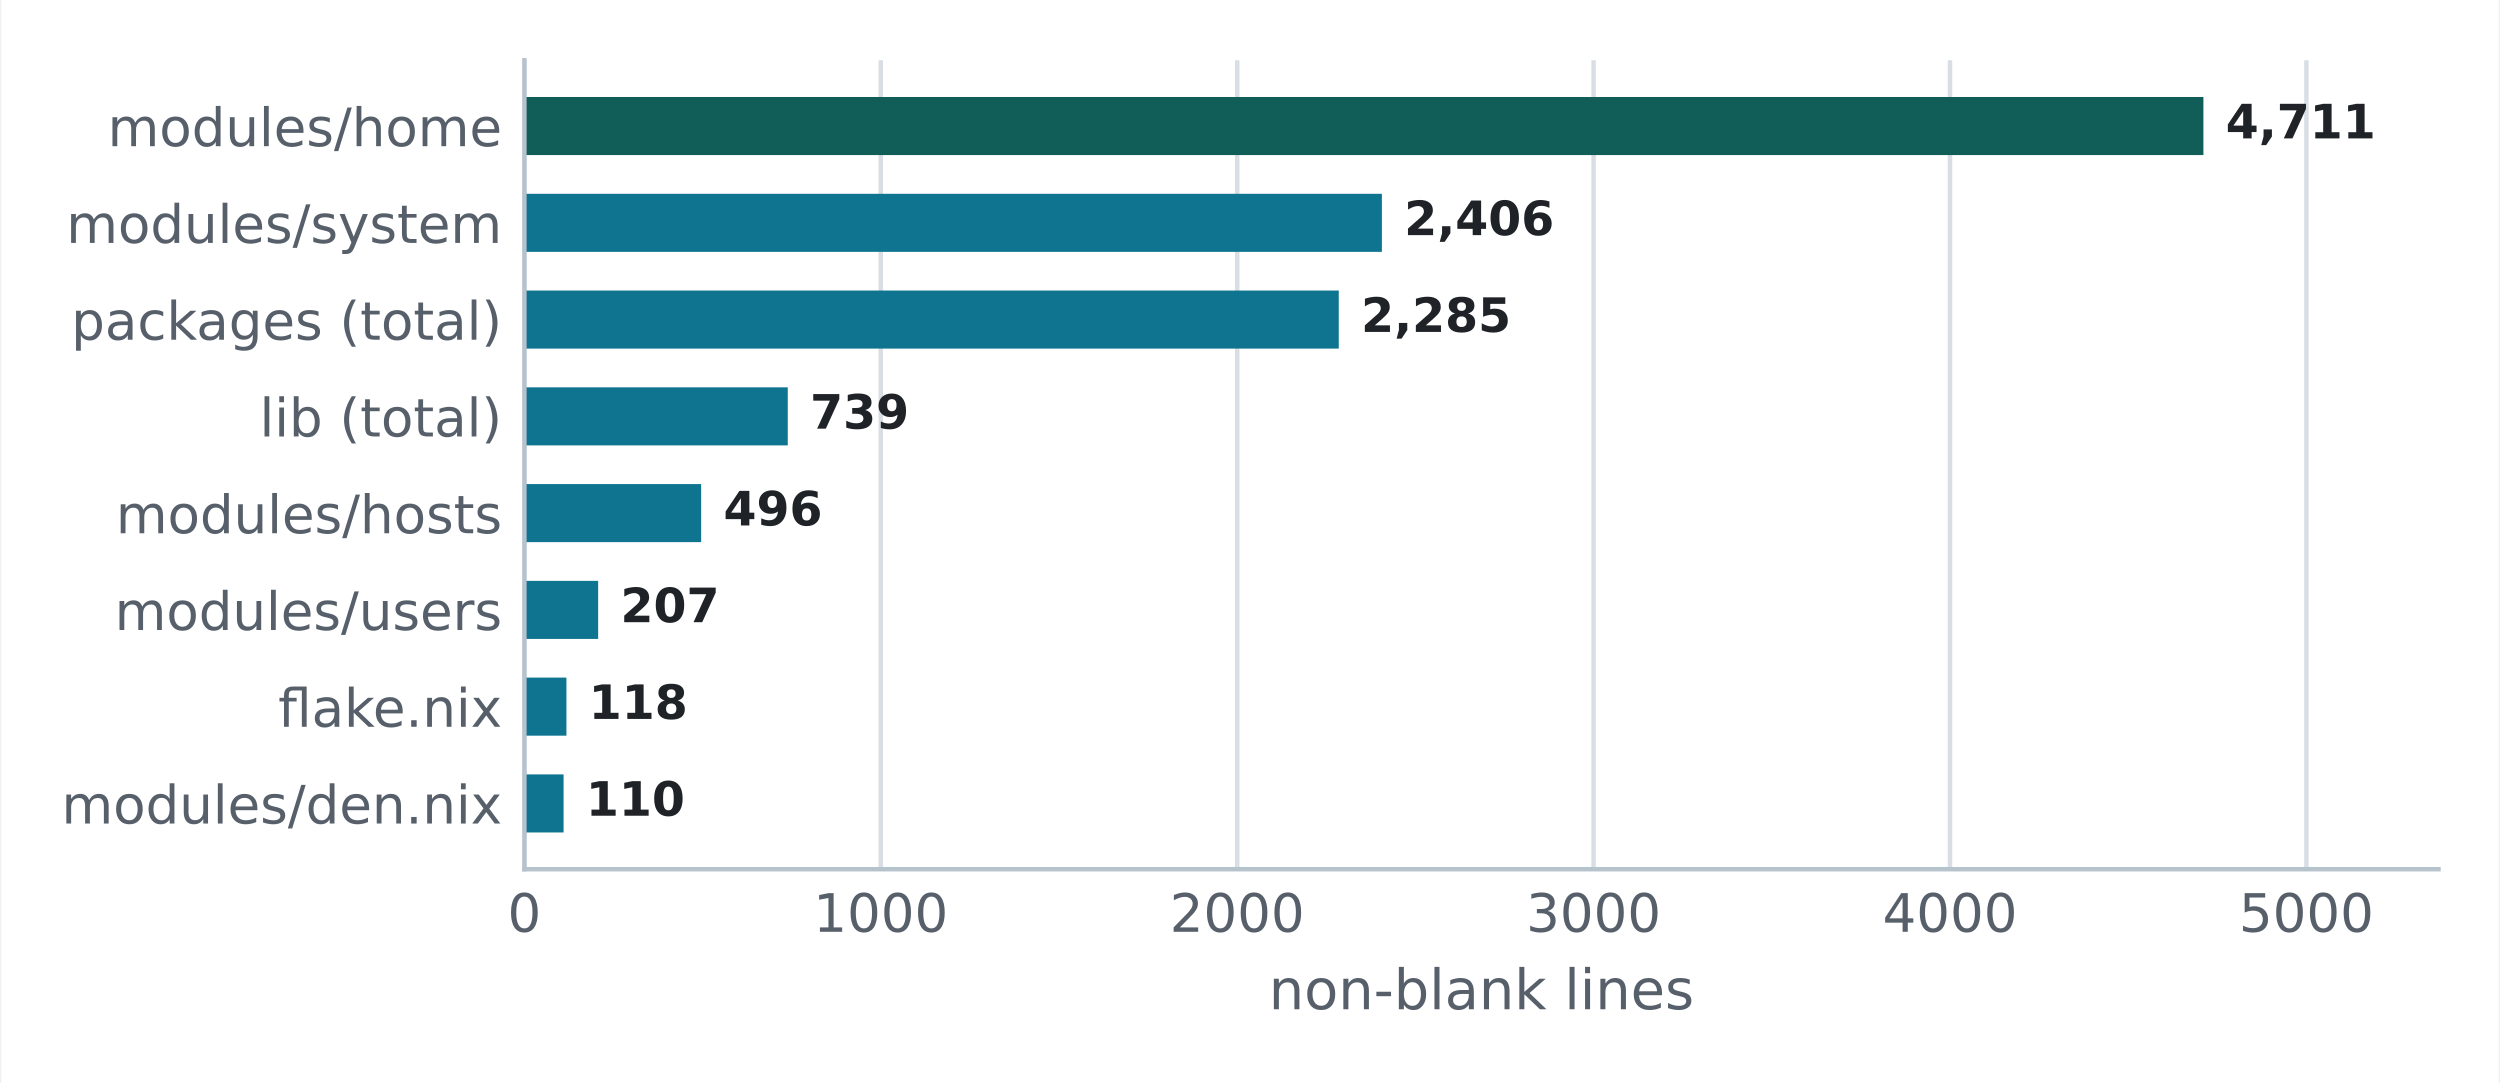
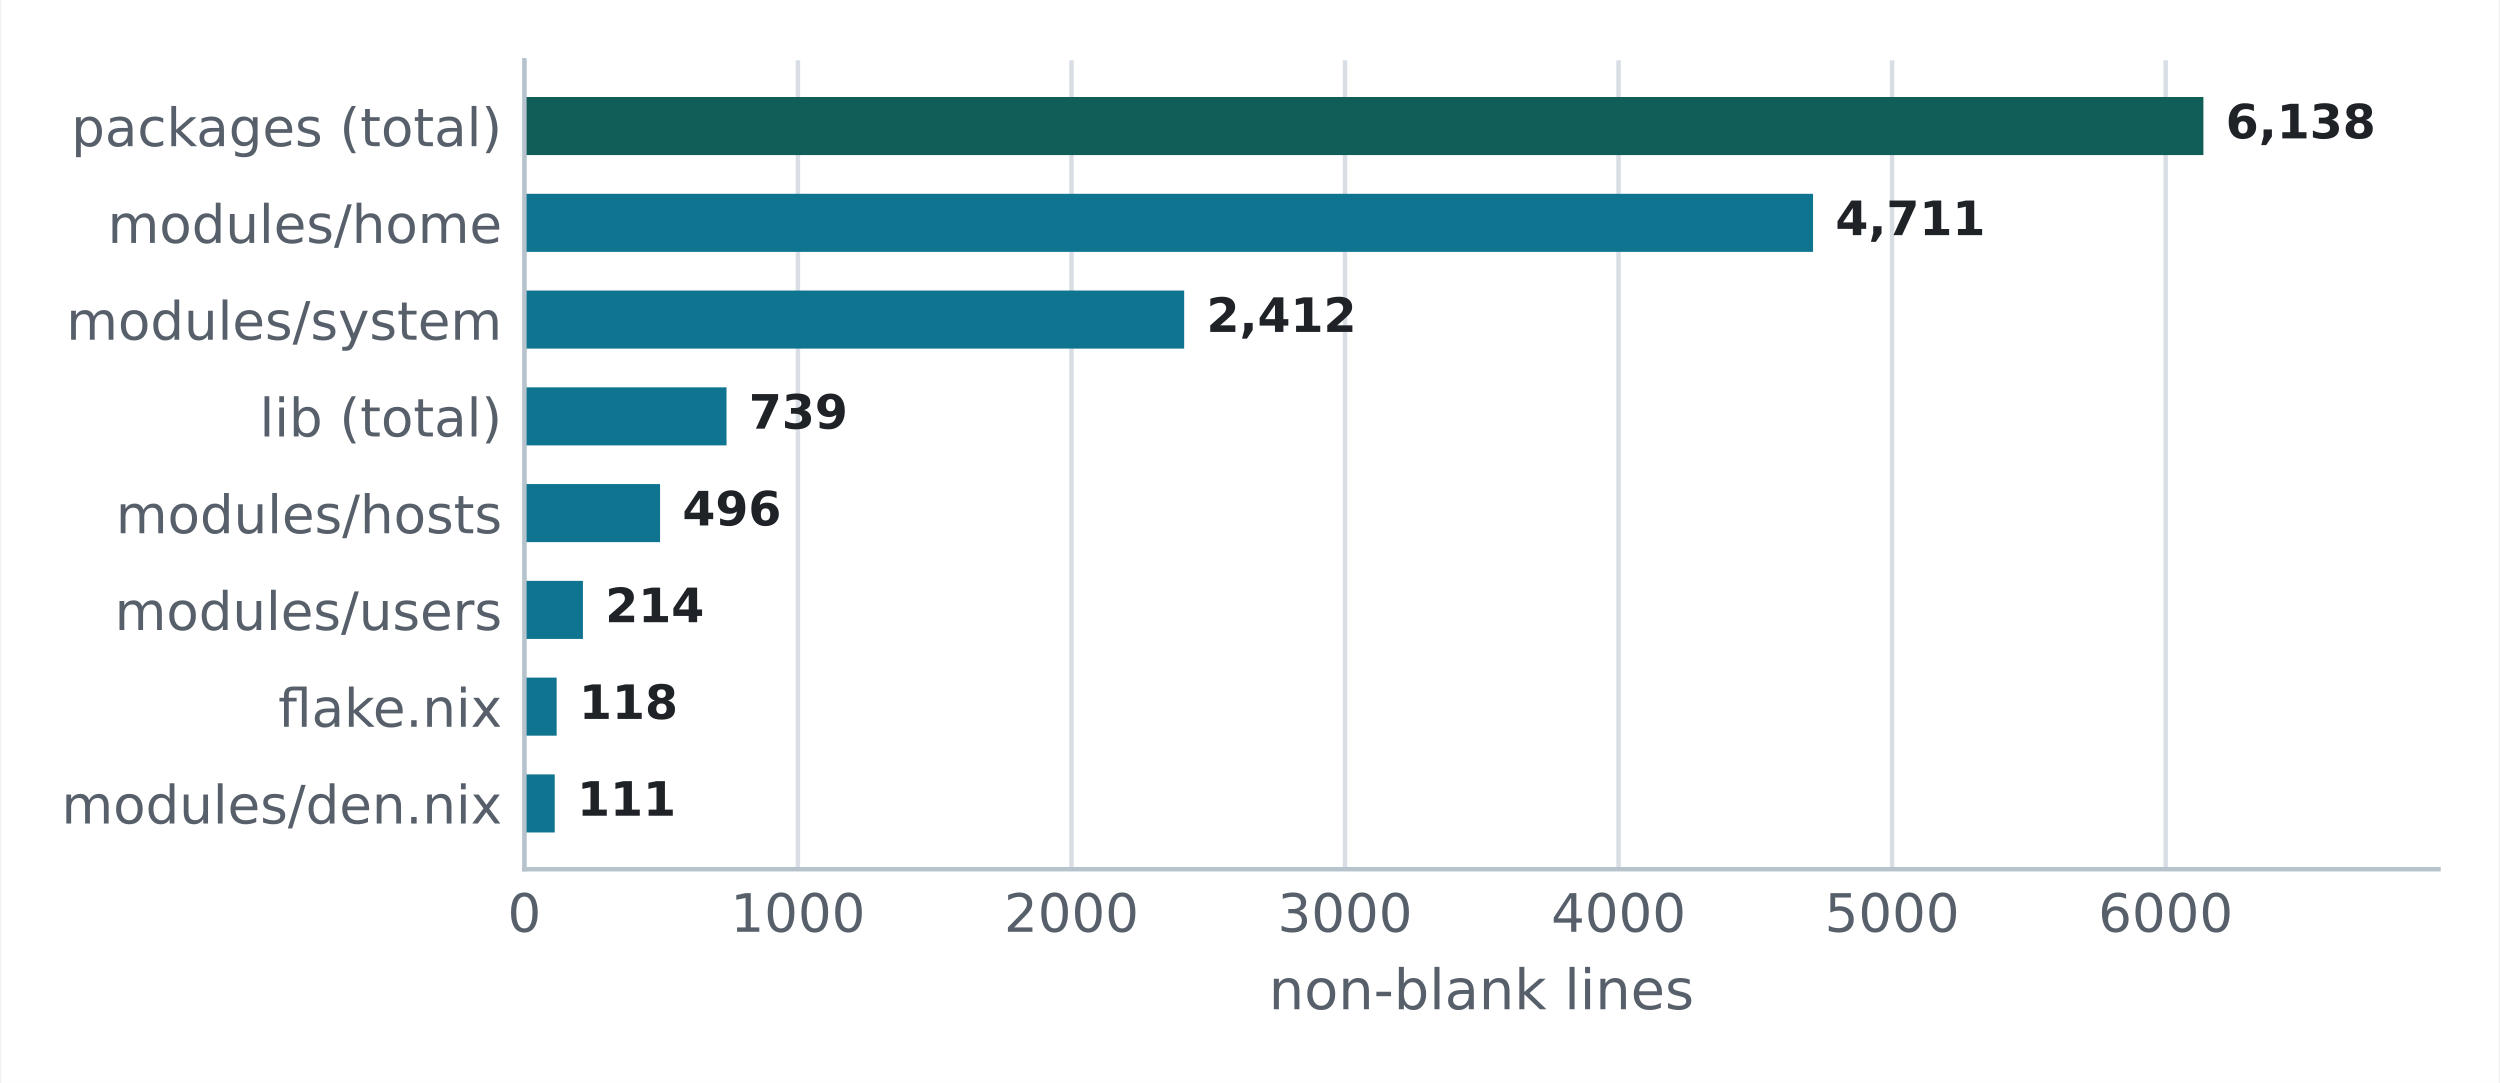
<svg xmlns="http://www.w3.org/2000/svg" xmlns:xlink="http://www.w3.org/1999/xlink" width="995" height="431" viewBox="0 0 447.591 194.078" version="1.1">
  <defs>
    <style type="text/css">*{stroke-linejoin: round; stroke-linecap: butt}</style>
  </defs>
  <g id="figure_1">
    <g id="patch_1">
      <path d="M 0 194.078  L 447.591 194.078  L 447.591 0  L 0 0  z " style="fill: #ffffff" />
    </g>
    <g id="axes_1">
      <g id="patch_2">
        <path d="M 93.751 155.778  L 436.791 155.778  L 436.791 10.8  L 93.751 10.8  z " style="fill: #ffffff" />
      </g>
      <g id="matplotlib.axis_1">
        <g id="xtick_1">
          <g id="line2d_1">
            <path d="M 93.751 155.778  L 93.751 10.8  " clip-path="url(#p4f550c6e6d)" style="fill: none; stroke: #d8dee4; stroke-width: 0.8; stroke-linecap: square" />
          </g>
          <g id="line2d_2" />
          <g id="text_1">
            <g style="fill: #57606a" transform="translate(90.72875 166.9954) scale(0.095 -0.095)">
              <defs>
                <path id="DejaVuSans-13" d="M 2034 4250  Q 1547 4250 1301 3770  Q 1056 3291 1056 2328  Q 1056 1369 1301 889  Q 1547 409 2034 409  Q 2525 409 2770 889  Q 3016 1369 3016 2328  Q 3016 3291 2770 3770  Q 2525 4250 2034 4250  z M 2034 4750  Q 2819 4750 3233 4129  Q 3647 3509 3647 2328  Q 3647 1150 3233 529  Q 2819 -91 2034 -91  Q 1250 -91 836 529  Q 422 1150 422 2328  Q 422 3509 836 4129  Q 1250 4750 2034 4750  z " transform="scale(0.015625)" />
              </defs>
              <use xlink:href="#DejaVuSans-13" />
            </g>
          </g>
        </g>
        <g id="xtick_2">
          <g id="line2d_3">
-             <path d="M 157.625 155.778  L 157.625 10.8  " clip-path="url(#p4f550c6e6d)" style="fill: none; stroke: #d8dee4; stroke-width: 0.8; stroke-linecap: square" />
+             <path d="M 142.775 155.778  L 142.775 10.8  " clip-path="url(#p4f550c6e6d)" style="fill: none; stroke: #d8dee4; stroke-width: 0.8; stroke-linecap: square" />
          </g>
          <g id="line2d_4" />
          <g id="text_2">
-             <g style="fill: #57606a" transform="translate(145.5366 166.9954) scale(0.095 -0.095)">
+             <g style="fill: #57606a" transform="translate(130.6867 166.9954) scale(0.095 -0.095)">
              <defs>
                <path id="DejaVuSans-14" d="M 794 531  L 1825 531  L 1825 4091  L 703 3866  L 703 4441  L 1819 4666  L 2450 4666  L 2450 531  L 3481 531  L 3481 0  L 794 0  L 794 531  z " transform="scale(0.015625)" />
              </defs>
              <use xlink:href="#DejaVuSans-14" />
              <use xlink:href="#DejaVuSans-13" transform="translate(63.625 0)" />
              <use xlink:href="#DejaVuSans-13" transform="translate(127.25 0)" />
              <use xlink:href="#DejaVuSans-13" transform="translate(190.875 0)" />
            </g>
          </g>
        </g>
        <g id="xtick_3">
          <g id="line2d_5">
-             <path d="M 221.5 155.778  L 221.5 10.8  " clip-path="url(#p4f550c6e6d)" style="fill: none; stroke: #d8dee4; stroke-width: 0.8; stroke-linecap: square" />
+             <path d="M 191.8 155.778  L 191.8 10.8  " clip-path="url(#p4f550c6e6d)" style="fill: none; stroke: #d8dee4; stroke-width: 0.8; stroke-linecap: square" />
          </g>
          <g id="line2d_6" />
          <g id="text_3">
-             <g style="fill: #57606a" transform="translate(209.411 166.9954) scale(0.095 -0.095)">
+             <g style="fill: #57606a" transform="translate(179.7112 166.9954) scale(0.095 -0.095)">
              <defs>
                <path id="DejaVuSans-15" d="M 1228 531  L 3431 531  L 3431 0  L 469 0  L 469 531  Q 828 903 1448 1529  Q 2069 2156 2228 2338  Q 2531 2678 2651 2914  Q 2772 3150 2772 3378  Q 2772 3750 2511 3984  Q 2250 4219 1831 4219  Q 1534 4219 1204 4116  Q 875 4013 500 3803  L 500 4441  Q 881 4594 1212 4672  Q 1544 4750 1819 4750  Q 2544 4750 2975 4387  Q 3406 4025 3406 3419  Q 3406 3131 3298 2873  Q 3191 2616 2906 2266  Q 2828 2175 2409 1742  Q 1991 1309 1228 531  z " transform="scale(0.015625)" />
              </defs>
              <use xlink:href="#DejaVuSans-15" />
              <use xlink:href="#DejaVuSans-13" transform="translate(63.625 0)" />
              <use xlink:href="#DejaVuSans-13" transform="translate(127.25 0)" />
              <use xlink:href="#DejaVuSans-13" transform="translate(190.875 0)" />
            </g>
          </g>
        </g>
        <g id="xtick_4">
          <g id="line2d_7">
-             <path d="M 285.374 155.778  L 285.374 10.8  " clip-path="url(#p4f550c6e6d)" style="fill: none; stroke: #d8dee4; stroke-width: 0.8; stroke-linecap: square" />
+             <path d="M 240.824 155.778  L 240.824 10.8  " clip-path="url(#p4f550c6e6d)" style="fill: none; stroke: #d8dee4; stroke-width: 0.8; stroke-linecap: square" />
          </g>
          <g id="line2d_8" />
          <g id="text_4">
-             <g style="fill: #57606a" transform="translate(273.2854 166.9954) scale(0.095 -0.095)">
+             <g style="fill: #57606a" transform="translate(228.7356 166.9954) scale(0.095 -0.095)">
              <defs>
                <path id="DejaVuSans-16" d="M 2597 2516  Q 3050 2419 3304 2112  Q 3559 1806 3559 1356  Q 3559 666 3084 287  Q 2609 -91 1734 -91  Q 1441 -91 1130 -33  Q 819 25 488 141  L 488 750  Q 750 597 1062 519  Q 1375 441 1716 441  Q 2309 441 2620 675  Q 2931 909 2931 1356  Q 2931 1769 2642 2001  Q 2353 2234 1838 2234  L 1294 2234  L 1294 2753  L 1863 2753  Q 2328 2753 2575 2939  Q 2822 3125 2822 3475  Q 2822 3834 2567 4026  Q 2313 4219 1838 4219  Q 1578 4219 1281 4162  Q 984 4106 628 3988  L 628 4550  Q 988 4650 1302 4700  Q 1616 4750 1894 4750  Q 2613 4750 3031 4423  Q 3450 4097 3450 3541  Q 3450 3153 3228 2886  Q 3006 2619 2597 2516  z " transform="scale(0.015625)" />
              </defs>
              <use xlink:href="#DejaVuSans-16" />
              <use xlink:href="#DejaVuSans-13" transform="translate(63.625 0)" />
              <use xlink:href="#DejaVuSans-13" transform="translate(127.25 0)" />
              <use xlink:href="#DejaVuSans-13" transform="translate(190.875 0)" />
            </g>
          </g>
        </g>
        <g id="xtick_5">
          <g id="line2d_9">
-             <path d="M 349.249 155.778  L 349.249 10.8  " clip-path="url(#p4f550c6e6d)" style="fill: none; stroke: #d8dee4; stroke-width: 0.8; stroke-linecap: square" />
+             <path d="M 289.849 155.778  L 289.849 10.8  " clip-path="url(#p4f550c6e6d)" style="fill: none; stroke: #d8dee4; stroke-width: 0.8; stroke-linecap: square" />
          </g>
          <g id="line2d_10" />
          <g id="text_5">
-             <g style="fill: #57606a" transform="translate(337.1598 166.9954) scale(0.095 -0.095)">
+             <g style="fill: #57606a" transform="translate(277.7601 166.9954) scale(0.095 -0.095)">
              <defs>
                <path id="DejaVuSans-17" d="M 2419 4116  L 825 1625  L 2419 1625  L 2419 4116  z M 2253 4666  L 3047 4666  L 3047 1625  L 3713 1625  L 3713 1100  L 3047 1100  L 3047 0  L 2419 0  L 2419 1100  L 313 1100  L 313 1709  L 2253 4666  z " transform="scale(0.015625)" />
              </defs>
              <use xlink:href="#DejaVuSans-17" />
              <use xlink:href="#DejaVuSans-13" transform="translate(63.625 0)" />
              <use xlink:href="#DejaVuSans-13" transform="translate(127.25 0)" />
              <use xlink:href="#DejaVuSans-13" transform="translate(190.875 0)" />
            </g>
          </g>
        </g>
        <g id="xtick_6">
          <g id="line2d_11">
-             <path d="M 413.123 155.778  L 413.123 10.8  " clip-path="url(#p4f550c6e6d)" style="fill: none; stroke: #d8dee4; stroke-width: 0.8; stroke-linecap: square" />
+             <path d="M 338.873 155.778  L 338.873 10.8  " clip-path="url(#p4f550c6e6d)" style="fill: none; stroke: #d8dee4; stroke-width: 0.8; stroke-linecap: square" />
          </g>
          <g id="line2d_12" />
          <g id="text_6">
-             <g style="fill: #57606a" transform="translate(401.0342 166.9954) scale(0.095 -0.095)">
+             <g style="fill: #57606a" transform="translate(326.7846 166.9954) scale(0.095 -0.095)">
              <defs>
                <path id="DejaVuSans-18" d="M 691 4666  L 3169 4666  L 3169 4134  L 1269 4134  L 1269 2991  Q 1406 3038 1543 3061  Q 1681 3084 1819 3084  Q 2600 3084 3056 2656  Q 3513 2228 3513 1497  Q 3513 744 3044 326  Q 2575 -91 1722 -91  Q 1428 -91 1123 -41  Q 819 9 494 109  L 494 744  Q 775 591 1075 516  Q 1375 441 1709 441  Q 2250 441 2565 725  Q 2881 1009 2881 1497  Q 2881 1984 2565 2268  Q 2250 2553 1709 2553  Q 1456 2553 1204 2497  Q 953 2441 691 2322  L 691 4666  z " transform="scale(0.015625)" />
              </defs>
              <use xlink:href="#DejaVuSans-18" />
              <use xlink:href="#DejaVuSans-13" transform="translate(63.625 0)" />
              <use xlink:href="#DejaVuSans-13" transform="translate(127.25 0)" />
              <use xlink:href="#DejaVuSans-13" transform="translate(190.875 0)" />
            </g>
          </g>
        </g>
-         <g id="text_7">
+         <g id="xtick_7">
+           <g id="line2d_13">
+             <path d="M 387.898 155.778  L 387.898 10.8  " clip-path="url(#p4f550c6e6d)" style="fill: none; stroke: #d8dee4; stroke-width: 0.8; stroke-linecap: square" />
+           </g>
+           <g id="line2d_14" />
+           <g id="text_7">
+             <g style="fill: #57606a" transform="translate(375.8091 166.9954) scale(0.095 -0.095)">
+               <defs>
+                 <path id="DejaVuSans-19" d="M 2113 2584  Q 1688 2584 1439 2293  Q 1191 2003 1191 1497  Q 1191 994 1439 701  Q 1688 409 2113 409  Q 2538 409 2786 701  Q 3034 994 3034 1497  Q 3034 2003 2786 2293  Q 2538 2584 2113 2584  z M 3366 4563  L 3366 3988  Q 3128 4100 2886 4159  Q 2644 4219 2406 4219  Q 1781 4219 1451 3797  Q 1122 3375 1075 2522  Q 1259 2794 1537 2939  Q 1816 3084 2150 3084  Q 2853 3084 3261 2657  Q 3669 2231 3669 1497  Q 3669 778 3244 343  Q 2819 -91 2113 -91  Q 1303 -91 875 529  Q 447 1150 447 2328  Q 447 3434 972 4092  Q 1497 4750 2381 4750  Q 2619 4750 2861 4703  Q 3103 4656 3366 4563  z " transform="scale(0.015625)" />
+               </defs>
+               <use xlink:href="#DejaVuSans-19" />
+               <use xlink:href="#DejaVuSans-13" transform="translate(63.625 0)" />
+               <use xlink:href="#DejaVuSans-13" transform="translate(127.25 0)" />
+               <use xlink:href="#DejaVuSans-13" transform="translate(190.875 0)" />
+             </g>
+           </g>
+         </g>
+         <g id="text_8">
          <g style="fill: #57606a" transform="translate(227.1616 180.8761) scale(0.1 -0.1)">
            <defs>
              <path id="DejaVuSans-51" d="M 3513 2113  L 3513 0  L 2938 0  L 2938 2094  Q 2938 2591 2744 2837  Q 2550 3084 2163 3084  Q 1697 3084 1428 2787  Q 1159 2491 1159 1978  L 1159 0  L 581 0  L 581 3500  L 1159 3500  L 1159 2956  Q 1366 3272 1645 3428  Q 1925 3584 2291 3584  Q 2894 3584 3203 3211  Q 3513 2838 3513 2113  z " transform="scale(0.015625)" />
              <path id="DejaVuSans-52" d="M 1959 3097  Q 1497 3097 1228 2736  Q 959 2375 959 1747  Q 959 1119 1226 758  Q 1494 397 1959 397  Q 2419 397 2687 759  Q 2956 1122 2956 1747  Q 2956 2369 2687 2733  Q 2419 3097 1959 3097  z M 1959 3584  Q 2709 3584 3137 3096  Q 3566 2609 3566 1747  Q 3566 888 3137 398  Q 2709 -91 1959 -91  Q 1206 -91 779 398  Q 353 888 353 1747  Q 353 2609 779 3096  Q 1206 3584 1959 3584  z " transform="scale(0.015625)" />
              <path id="DejaVuSans-10" d="M 313 2009  L 1997 2009  L 1997 1497  L 313 1497  L 313 2009  z " transform="scale(0.015625)" />
              <path id="DejaVuSans-45" d="M 3116 1747  Q 3116 2381 2855 2742  Q 2594 3103 2138 3103  Q 1681 3103 1420 2742  Q 1159 2381 1159 1747  Q 1159 1113 1420 752  Q 1681 391 2138 391  Q 2594 391 2855 752  Q 3116 1113 3116 1747  z M 1159 2969  Q 1341 3281 1617 3432  Q 1894 3584 2278 3584  Q 2916 3584 3314 3078  Q 3713 2572 3713 1747  Q 3713 922 3314 415  Q 2916 -91 2278 -91  Q 1894 -91 1617 61  Q 1341 213 1159 525  L 1159 0  L 581 0  L 581 4863  L 1159 4863  L 1159 2969  z " transform="scale(0.015625)" />
              <path id="DejaVuSans-4f" d="M 603 4863  L 1178 4863  L 1178 0  L 603 0  L 603 4863  z " transform="scale(0.015625)" />
              <path id="DejaVuSans-44" d="M 2194 1759  Q 1497 1759 1228 1600  Q 959 1441 959 1056  Q 959 750 1161 570  Q 1363 391 1709 391  Q 2188 391 2477 730  Q 2766 1069 2766 1631  L 2766 1759  L 2194 1759  z M 3341 1997  L 3341 0  L 2766 0  L 2766 531  Q 2569 213 2275 61  Q 1981 -91 1556 -91  Q 1019 -91 701 211  Q 384 513 384 1019  Q 384 1609 779 1909  Q 1175 2209 1959 2209  L 2766 2209  L 2766 2266  Q 2766 2663 2505 2880  Q 2244 3097 1772 3097  Q 1472 3097 1187 3025  Q 903 2953 641 2809  L 641 3341  Q 956 3463 1253 3523  Q 1550 3584 1831 3584  Q 2591 3584 2966 3190  Q 3341 2797 3341 1997  z " transform="scale(0.015625)" />
              <path id="DejaVuSans-4e" d="M 581 4863  L 1159 4863  L 1159 1991  L 2875 3500  L 3609 3500  L 1753 1863  L 3688 0  L 2938 0  L 1159 1709  L 1159 0  L 581 0  L 581 4863  z " transform="scale(0.015625)" />
              <path id="DejaVuSans-3" transform="scale(0.015625)" />
              <path id="DejaVuSans-4c" d="M 603 3500  L 1178 3500  L 1178 0  L 603 0  L 603 3500  z M 603 4863  L 1178 4863  L 1178 4134  L 603 4134  L 603 4863  z " transform="scale(0.015625)" />
              <path id="DejaVuSans-48" d="M 3597 1894  L 3597 1613  L 953 1613  Q 991 1019 1311 708  Q 1631 397 2203 397  Q 2534 397 2845 478  Q 3156 559 3463 722  L 3463 178  Q 3153 47 2828 -22  Q 2503 -91 2169 -91  Q 1331 -91 842 396  Q 353 884 353 1716  Q 353 2575 817 3079  Q 1281 3584 2069 3584  Q 2775 3584 3186 3129  Q 3597 2675 3597 1894  z M 3022 2063  Q 3016 2534 2758 2815  Q 2500 3097 2075 3097  Q 1594 3097 1305 2825  Q 1016 2553 972 2059  L 3022 2063  z " transform="scale(0.015625)" />
              <path id="DejaVuSans-56" d="M 2834 3397  L 2834 2853  Q 2591 2978 2328 3040  Q 2066 3103 1784 3103  Q 1356 3103 1142 2972  Q 928 2841 928 2578  Q 928 2378 1081 2264  Q 1234 2150 1697 2047  L 1894 2003  Q 2506 1872 2764 1633  Q 3022 1394 3022 966  Q 3022 478 2636 193  Q 2250 -91 1575 -91  Q 1294 -91 989 -36  Q 684 19 347 128  L 347 722  Q 666 556 975 473  Q 1284 391 1588 391  Q 1994 391 2212 530  Q 2431 669 2431 922  Q 2431 1156 2273 1281  Q 2116 1406 1581 1522  L 1381 1569  Q 847 1681 609 1914  Q 372 2147 372 2553  Q 372 3047 722 3315  Q 1072 3584 1716 3584  Q 2034 3584 2315 3537  Q 2597 3491 2834 3397  z " transform="scale(0.015625)" />
            </defs>
            <use xlink:href="#DejaVuSans-51" />
            <use xlink:href="#DejaVuSans-52" transform="translate(63.375 0)" />
            <use xlink:href="#DejaVuSans-51" transform="translate(124.5625 0)" />
            <use xlink:href="#DejaVuSans-10" transform="translate(187.9375 0)" />
            <use xlink:href="#DejaVuSans-45" transform="translate(224.0156 0)" />
            <use xlink:href="#DejaVuSans-4f" transform="translate(287.5 0)" />
            <use xlink:href="#DejaVuSans-44" transform="translate(315.2812 0)" />
            <use xlink:href="#DejaVuSans-51" transform="translate(376.5625 0)" />
            <use xlink:href="#DejaVuSans-4e" transform="translate(439.9375 0)" />
            <use xlink:href="#DejaVuSans-3" transform="translate(497.8438 0)" />
            <use xlink:href="#DejaVuSans-4f" transform="translate(529.625 0)" />
            <use xlink:href="#DejaVuSans-4c" transform="translate(557.4062 0)" />
            <use xlink:href="#DejaVuSans-51" transform="translate(585.1875 0)" />
            <use xlink:href="#DejaVuSans-48" transform="translate(648.5625 0)" />
            <use xlink:href="#DejaVuSans-56" transform="translate(710.0938 0)" />
          </g>
        </g>
      </g>
      <g id="matplotlib.axis_2">
        <g id="ytick_1">
-           <g id="line2d_13" />
-           <g id="text_8">
+           <g id="line2d_15" />
+           <g id="text_9">
            <g style="fill: #57606a" transform="translate(10.8 147.5945) scale(0.095 -0.095)">
              <defs>
                <path id="DejaVuSans-50" d="M 3328 2828  Q 3544 3216 3844 3400  Q 4144 3584 4550 3584  Q 5097 3584 5394 3201  Q 5691 2819 5691 2113  L 5691 0  L 5113 0  L 5113 2094  Q 5113 2597 4934 2840  Q 4756 3084 4391 3084  Q 3944 3084 3684 2787  Q 3425 2491 3425 1978  L 3425 0  L 2847 0  L 2847 2094  Q 2847 2600 2669 2842  Q 2491 3084 2119 3084  Q 1678 3084 1418 2786  Q 1159 2488 1159 1978  L 1159 0  L 581 0  L 581 3500  L 1159 3500  L 1159 2956  Q 1356 3278 1631 3431  Q 1906 3584 2284 3584  Q 2666 3584 2933 3390  Q 3200 3197 3328 2828  z " transform="scale(0.015625)" />
                <path id="DejaVuSans-47" d="M 2906 2969  L 2906 4863  L 3481 4863  L 3481 0  L 2906 0  L 2906 525  Q 2725 213 2448 61  Q 2172 -91 1784 -91  Q 1150 -91 751 415  Q 353 922 353 1747  Q 353 2572 751 3078  Q 1150 3584 1784 3584  Q 2172 3584 2448 3432  Q 2725 3281 2906 2969  z M 947 1747  Q 947 1113 1208 752  Q 1469 391 1925 391  Q 2381 391 2643 752  Q 2906 1113 2906 1747  Q 2906 2381 2643 2742  Q 2381 3103 1925 3103  Q 1469 3103 1208 2742  Q 947 2381 947 1747  z " transform="scale(0.015625)" />
                <path id="DejaVuSans-58" d="M 544 1381  L 544 3500  L 1119 3500  L 1119 1403  Q 1119 906 1312 657  Q 1506 409 1894 409  Q 2359 409 2629 706  Q 2900 1003 2900 1516  L 2900 3500  L 3475 3500  L 3475 0  L 2900 0  L 2900 538  Q 2691 219 2414 64  Q 2138 -91 1772 -91  Q 1169 -91 856 284  Q 544 659 544 1381  z M 1991 3584  L 1991 3584  z " transform="scale(0.015625)" />
                <path id="DejaVuSans-12" d="M 1625 4666  L 2156 4666  L 531 -594  L 0 -594  L 1625 4666  z " transform="scale(0.015625)" />
                <path id="DejaVuSans-11" d="M 684 794  L 1344 794  L 1344 0  L 684 0  L 684 794  z " transform="scale(0.015625)" />
                <path id="DejaVuSans-5b" d="M 3513 3500  L 2247 1797  L 3578 0  L 2900 0  L 1881 1375  L 863 0  L 184 0  L 1544 1831  L 300 3500  L 978 3500  L 1906 2253  L 2834 3500  L 3513 3500  z " transform="scale(0.015625)" />
              </defs>
              <use xlink:href="#DejaVuSans-50" />
              <use xlink:href="#DejaVuSans-52" transform="translate(97.40625 0)" />
              <use xlink:href="#DejaVuSans-47" transform="translate(158.5938 0)" />
              <use xlink:href="#DejaVuSans-58" transform="translate(222.0781 0)" />
              <use xlink:href="#DejaVuSans-4f" transform="translate(285.4531 0)" />
              <use xlink:href="#DejaVuSans-48" transform="translate(313.2344 0)" />
              <use xlink:href="#DejaVuSans-56" transform="translate(374.7656 0)" />
              <use xlink:href="#DejaVuSans-12" transform="translate(426.8594 0)" />
              <use xlink:href="#DejaVuSans-47" transform="translate(460.5469 0)" />
              <use xlink:href="#DejaVuSans-48" transform="translate(524.0312 0)" />
              <use xlink:href="#DejaVuSans-51" transform="translate(585.5625 0)" />
              <use xlink:href="#DejaVuSans-11" transform="translate(648.9375 0)" />
              <use xlink:href="#DejaVuSans-51" transform="translate(680.7188 0)" />
              <use xlink:href="#DejaVuSans-4c" transform="translate(744.0938 0)" />
              <use xlink:href="#DejaVuSans-5b" transform="translate(771.875 0)" />
            </g>
          </g>
        </g>
        <g id="ytick_2">
-           <g id="line2d_14" />
-           <g id="text_9">
+           <g id="line2d_16" />
+           <g id="text_10">
            <g style="fill: #57606a" transform="translate(49.6357 130.2526) scale(0.095 -0.095)">
              <defs>
                <path id="DejaVuSans-13b0" d="M 1831 4863  L 3431 4863  L 3431 0  L 2853 0  L 2853 4384  L 1825 4384  Q 1516 4384 1395 4259  Q 1275 4134 1275 3809  L 1275 3500  L 2222 3500  L 2222 3053  L 1275 3053  L 1275 0  L 697 0  L 697 3053  L 147 3053  L 147 3500  L 697 3500  L 697 3744  Q 697 4328 969 4595  Q 1241 4863 1831 4863  z " transform="scale(0.015625)" />
              </defs>
              <use xlink:href="#DejaVuSans-13b0" />
              <use xlink:href="#DejaVuSans-44" transform="translate(62.98438 0)" />
              <use xlink:href="#DejaVuSans-4e" transform="translate(124.2656 0)" />
              <use xlink:href="#DejaVuSans-48" transform="translate(178.6094 0)" />
              <use xlink:href="#DejaVuSans-11" transform="translate(240.1406 0)" />
              <use xlink:href="#DejaVuSans-51" transform="translate(271.9219 0)" />
              <use xlink:href="#DejaVuSans-4c" transform="translate(335.2969 0)" />
              <use xlink:href="#DejaVuSans-5b" transform="translate(363.0781 0)" />
            </g>
          </g>
        </g>
        <g id="ytick_3">
-           <g id="line2d_15" />
-           <g id="text_10">
+           <g id="line2d_17" />
+           <g id="text_11">
            <g style="fill: #57606a" transform="translate(20.32969 112.9108) scale(0.095 -0.095)">
              <defs>
                <path id="DejaVuSans-55" d="M 2631 2963  Q 2534 3019 2420 3045  Q 2306 3072 2169 3072  Q 1681 3072 1420 2755  Q 1159 2438 1159 1844  L 1159 0  L 581 0  L 581 3500  L 1159 3500  L 1159 2956  Q 1341 3275 1631 3429  Q 1922 3584 2338 3584  Q 2397 3584 2469 3576  Q 2541 3569 2628 3553  L 2631 2963  z " transform="scale(0.015625)" />
              </defs>
              <use xlink:href="#DejaVuSans-50" />
              <use xlink:href="#DejaVuSans-52" transform="translate(97.40625 0)" />
              <use xlink:href="#DejaVuSans-47" transform="translate(158.5938 0)" />
              <use xlink:href="#DejaVuSans-58" transform="translate(222.0781 0)" />
              <use xlink:href="#DejaVuSans-4f" transform="translate(285.4531 0)" />
              <use xlink:href="#DejaVuSans-48" transform="translate(313.2344 0)" />
              <use xlink:href="#DejaVuSans-56" transform="translate(374.7656 0)" />
              <use xlink:href="#DejaVuSans-12" transform="translate(426.8594 0)" />
              <use xlink:href="#DejaVuSans-58" transform="translate(460.5469 0)" />
              <use xlink:href="#DejaVuSans-56" transform="translate(523.9219 0)" />
              <use xlink:href="#DejaVuSans-48" transform="translate(576.0156 0)" />
              <use xlink:href="#DejaVuSans-55" transform="translate(637.5469 0)" />
              <use xlink:href="#DejaVuSans-56" transform="translate(678.6562 0)" />
            </g>
          </g>
        </g>
        <g id="ytick_4">
-           <g id="line2d_16" />
-           <g id="text_11">
+           <g id="line2d_18" />
+           <g id="text_12">
            <g style="fill: #57606a" transform="translate(20.54344 95.569) scale(0.095 -0.095)">
              <defs>
                <path id="DejaVuSans-4b" d="M 3513 2113  L 3513 0  L 2938 0  L 2938 2094  Q 2938 2591 2744 2837  Q 2550 3084 2163 3084  Q 1697 3084 1428 2787  Q 1159 2491 1159 1978  L 1159 0  L 581 0  L 581 4863  L 1159 4863  L 1159 2956  Q 1366 3272 1645 3428  Q 1925 3584 2291 3584  Q 2894 3584 3203 3211  Q 3513 2838 3513 2113  z " transform="scale(0.015625)" />
                <path id="DejaVuSans-57" d="M 1172 4494  L 1172 3500  L 2356 3500  L 2356 3053  L 1172 3053  L 1172 1153  Q 1172 725 1289 603  Q 1406 481 1766 481  L 2356 481  L 2356 0  L 1766 0  Q 1100 0 847 248  Q 594 497 594 1153  L 594 3053  L 172 3053  L 172 3500  L 594 3500  L 594 4494  L 1172 4494  z " transform="scale(0.015625)" />
              </defs>
              <use xlink:href="#DejaVuSans-50" />
              <use xlink:href="#DejaVuSans-52" transform="translate(97.40625 0)" />
              <use xlink:href="#DejaVuSans-47" transform="translate(158.5938 0)" />
              <use xlink:href="#DejaVuSans-58" transform="translate(222.0781 0)" />
              <use xlink:href="#DejaVuSans-4f" transform="translate(285.4531 0)" />
              <use xlink:href="#DejaVuSans-48" transform="translate(313.2344 0)" />
              <use xlink:href="#DejaVuSans-56" transform="translate(374.7656 0)" />
              <use xlink:href="#DejaVuSans-12" transform="translate(426.8594 0)" />
              <use xlink:href="#DejaVuSans-4b" transform="translate(460.5469 0)" />
              <use xlink:href="#DejaVuSans-52" transform="translate(523.9219 0)" />
              <use xlink:href="#DejaVuSans-56" transform="translate(585.1094 0)" />
              <use xlink:href="#DejaVuSans-57" transform="translate(637.2031 0)" />
              <use xlink:href="#DejaVuSans-56" transform="translate(676.4062 0)" />
            </g>
          </g>
        </g>
        <g id="ytick_5">
-           <g id="line2d_17" />
-           <g id="text_12">
+           <g id="line2d_19" />
+           <g id="text_13">
            <g style="fill: #57606a" transform="translate(46.28695 78.22717) scale(0.095 -0.095)">
              <defs>
                <path id="DejaVuSans-b" d="M 1984 4856  Q 1566 4138 1362 3434  Q 1159 2731 1159 2009  Q 1159 1288 1364 580  Q 1569 -128 1984 -844  L 1484 -844  Q 1016 -109 783 600  Q 550 1309 550 2009  Q 550 2706 781 3412  Q 1013 4119 1484 4856  L 1984 4856  z " transform="scale(0.015625)" />
                <path id="DejaVuSans-c" d="M 513 4856  L 1013 4856  Q 1481 4119 1714 3412  Q 1947 2706 1947 2009  Q 1947 1309 1714 600  Q 1481 -109 1013 -844  L 513 -844  Q 928 -128 1133 580  Q 1338 1288 1338 2009  Q 1338 2731 1133 3434  Q 928 4138 513 4856  z " transform="scale(0.015625)" />
              </defs>
              <use xlink:href="#DejaVuSans-4f" />
              <use xlink:href="#DejaVuSans-4c" transform="translate(27.78125 0)" />
              <use xlink:href="#DejaVuSans-45" transform="translate(55.5625 0)" />
              <use xlink:href="#DejaVuSans-3" transform="translate(119.0469 0)" />
              <use xlink:href="#DejaVuSans-b" transform="translate(150.8281 0)" />
              <use xlink:href="#DejaVuSans-57" transform="translate(189.8438 0)" />
              <use xlink:href="#DejaVuSans-52" transform="translate(229.0469 0)" />
              <use xlink:href="#DejaVuSans-57" transform="translate(290.2344 0)" />
              <use xlink:href="#DejaVuSans-44" transform="translate(329.4375 0)" />
              <use xlink:href="#DejaVuSans-4f" transform="translate(390.7188 0)" />
              <use xlink:href="#DejaVuSans-c" transform="translate(418.5 0)" />
            </g>
          </g>
        </g>
        <g id="ytick_6">
-           <g id="line2d_18" />
-           <g id="text_13">
-             <g style="fill: #57606a" transform="translate(12.5382 60.88535) scale(0.095 -0.095)">
+           <g id="line2d_20" />
+           <g id="text_14">
+             <g style="fill: #57606a" transform="translate(11.655 60.88535) scale(0.095 -0.095)">
+               <defs>
+                 <path id="DejaVuSans-5c" d="M 2059 -325  Q 1816 -950 1584 -1140  Q 1353 -1331 966 -1331  L 506 -1331  L 506 -850  L 844 -850  Q 1081 -850 1212 -737  Q 1344 -625 1503 -206  L 1606 56  L 191 3500  L 800 3500  L 1894 763  L 2988 3500  L 3597 3500  L 2059 -325  z " transform="scale(0.015625)" />
+               </defs>
+               <use xlink:href="#DejaVuSans-50" />
+               <use xlink:href="#DejaVuSans-52" transform="translate(97.40625 0)" />
+               <use xlink:href="#DejaVuSans-47" transform="translate(158.5938 0)" />
+               <use xlink:href="#DejaVuSans-58" transform="translate(222.0781 0)" />
+               <use xlink:href="#DejaVuSans-4f" transform="translate(285.4531 0)" />
+               <use xlink:href="#DejaVuSans-48" transform="translate(313.2344 0)" />
+               <use xlink:href="#DejaVuSans-56" transform="translate(374.7656 0)" />
+               <use xlink:href="#DejaVuSans-12" transform="translate(426.8594 0)" />
+               <use xlink:href="#DejaVuSans-56" transform="translate(460.5469 0)" />
+               <use xlink:href="#DejaVuSans-5c" transform="translate(512.6406 0)" />
+               <use xlink:href="#DejaVuSans-56" transform="translate(571.8281 0)" />
+               <use xlink:href="#DejaVuSans-57" transform="translate(623.9219 0)" />
+               <use xlink:href="#DejaVuSans-48" transform="translate(663.125 0)" />
+               <use xlink:href="#DejaVuSans-50" transform="translate(724.6562 0)" />
+             </g>
+           </g>
+         </g>
+         <g id="ytick_7">
+           <g id="line2d_21" />
+           <g id="text_15">
+             <g style="fill: #57606a" transform="translate(19.06648 43.54352) scale(0.095 -0.095)">
+               <use xlink:href="#DejaVuSans-50" />
+               <use xlink:href="#DejaVuSans-52" transform="translate(97.40625 0)" />
+               <use xlink:href="#DejaVuSans-47" transform="translate(158.5938 0)" />
+               <use xlink:href="#DejaVuSans-58" transform="translate(222.0781 0)" />
+               <use xlink:href="#DejaVuSans-4f" transform="translate(285.4531 0)" />
+               <use xlink:href="#DejaVuSans-48" transform="translate(313.2344 0)" />
+               <use xlink:href="#DejaVuSans-56" transform="translate(374.7656 0)" />
+               <use xlink:href="#DejaVuSans-12" transform="translate(426.8594 0)" />
+               <use xlink:href="#DejaVuSans-4b" transform="translate(460.5469 0)" />
+               <use xlink:href="#DejaVuSans-52" transform="translate(523.9219 0)" />
+               <use xlink:href="#DejaVuSans-50" transform="translate(585.1094 0)" />
+               <use xlink:href="#DejaVuSans-48" transform="translate(682.5156 0)" />
+             </g>
+           </g>
+         </g>
+         <g id="ytick_8">
+           <g id="line2d_22" />
+           <g id="text_16">
+             <g style="fill: #57606a" transform="translate(12.5382 26.2017) scale(0.095 -0.095)">
              <defs>
                <path id="DejaVuSans-53" d="M 1159 525  L 1159 -1331  L 581 -1331  L 581 3500  L 1159 3500  L 1159 2969  Q 1341 3281 1617 3432  Q 1894 3584 2278 3584  Q 2916 3584 3314 3078  Q 3713 2572 3713 1747  Q 3713 922 3314 415  Q 2916 -91 2278 -91  Q 1894 -91 1617 61  Q 1341 213 1159 525  z M 3116 1747  Q 3116 2381 2855 2742  Q 2594 3103 2138 3103  Q 1681 3103 1420 2742  Q 1159 2381 1159 1747  Q 1159 1113 1420 752  Q 1681 391 2138 391  Q 2594 391 2855 752  Q 3116 1113 3116 1747  z " transform="scale(0.015625)" />
                <path id="DejaVuSans-46" d="M 3122 3366  L 3122 2828  Q 2878 2963 2633 3030  Q 2388 3097 2138 3097  Q 1578 3097 1268 2742  Q 959 2388 959 1747  Q 959 1106 1268 751  Q 1578 397 2138 397  Q 2388 397 2633 464  Q 2878 531 3122 666  L 3122 134  Q 2881 22 2623 -34  Q 2366 -91 2075 -91  Q 1284 -91 818 406  Q 353 903 353 1747  Q 353 2603 823 3093  Q 1294 3584 2113 3584  Q 2378 3584 2631 3529  Q 2884 3475 3122 3366  z " transform="scale(0.015625)" />
                <path id="DejaVuSans-4a" d="M 2906 1791  Q 2906 2416 2648 2759  Q 2391 3103 1925 3103  Q 1463 3103 1205 2759  Q 947 2416 947 1791  Q 947 1169 1205 825  Q 1463 481 1925 481  Q 2391 481 2648 825  Q 2906 1169 2906 1791  z M 3481 434  Q 3481 -459 3084 -895  Q 2688 -1331 1869 -1331  Q 1566 -1331 1297 -1286  Q 1028 -1241 775 -1147  L 775 -588  Q 1028 -725 1275 -790  Q 1522 -856 1778 -856  Q 2344 -856 2625 -561  Q 2906 -266 2906 331  L 2906 616  Q 2728 306 2450 153  Q 2172 0 1784 0  Q 1141 0 747 490  Q 353 981 353 1791  Q 353 2603 747 3093  Q 1141 3584 1784 3584  Q 2172 3584 2450 3431  Q 2728 3278 2906 2969  L 2906 3500  L 3481 3500  L 3481 434  z " transform="scale(0.015625)" />
              </defs>
              <use xlink:href="#DejaVuSans-53" />
              <use xlink:href="#DejaVuSans-44" transform="translate(63.48438 0)" />
              <use xlink:href="#DejaVuSans-46" transform="translate(124.7656 0)" />
              <use xlink:href="#DejaVuSans-4e" transform="translate(179.75 0)" />
              <use xlink:href="#DejaVuSans-44" transform="translate(235.9062 0)" />
              <use xlink:href="#DejaVuSans-4a" transform="translate(297.1875 0)" />
              <use xlink:href="#DejaVuSans-48" transform="translate(360.6719 0)" />
              <use xlink:href="#DejaVuSans-56" transform="translate(422.2031 0)" />
              <use xlink:href="#DejaVuSans-3" transform="translate(474.2969 0)" />
              <use xlink:href="#DejaVuSans-b" transform="translate(506.0781 0)" />
              <use xlink:href="#DejaVuSans-57" transform="translate(545.0938 0)" />
              <use xlink:href="#DejaVuSans-52" transform="translate(584.2969 0)" />
              <use xlink:href="#DejaVuSans-57" transform="translate(645.4844 0)" />
              <use xlink:href="#DejaVuSans-44" transform="translate(684.6875 0)" />
              <use xlink:href="#DejaVuSans-4f" transform="translate(745.9688 0)" />
              <use xlink:href="#DejaVuSans-c" transform="translate(773.75 0)" />
            </g>
          </g>
        </g>
-         <g id="ytick_7">
-           <g id="line2d_19" />
-           <g id="text_14">
-             <g style="fill: #57606a" transform="translate(11.655 43.54352) scale(0.095 -0.095)">
-               <defs>
-                 <path id="DejaVuSans-5c" d="M 2059 -325  Q 1816 -950 1584 -1140  Q 1353 -1331 966 -1331  L 506 -1331  L 506 -850  L 844 -850  Q 1081 -850 1212 -737  Q 1344 -625 1503 -206  L 1606 56  L 191 3500  L 800 3500  L 1894 763  L 2988 3500  L 3597 3500  L 2059 -325  z " transform="scale(0.015625)" />
-               </defs>
-               <use xlink:href="#DejaVuSans-50" />
-               <use xlink:href="#DejaVuSans-52" transform="translate(97.40625 0)" />
-               <use xlink:href="#DejaVuSans-47" transform="translate(158.5938 0)" />
-               <use xlink:href="#DejaVuSans-58" transform="translate(222.0781 0)" />
-               <use xlink:href="#DejaVuSans-4f" transform="translate(285.4531 0)" />
-               <use xlink:href="#DejaVuSans-48" transform="translate(313.2344 0)" />
-               <use xlink:href="#DejaVuSans-56" transform="translate(374.7656 0)" />
-               <use xlink:href="#DejaVuSans-12" transform="translate(426.8594 0)" />
-               <use xlink:href="#DejaVuSans-56" transform="translate(460.5469 0)" />
-               <use xlink:href="#DejaVuSans-5c" transform="translate(512.6406 0)" />
-               <use xlink:href="#DejaVuSans-56" transform="translate(571.8281 0)" />
-               <use xlink:href="#DejaVuSans-57" transform="translate(623.9219 0)" />
-               <use xlink:href="#DejaVuSans-48" transform="translate(663.125 0)" />
-               <use xlink:href="#DejaVuSans-50" transform="translate(724.6562 0)" />
-             </g>
-           </g>
-         </g>
-         <g id="ytick_8">
-           <g id="line2d_20" />
-           <g id="text_15">
-             <g style="fill: #57606a" transform="translate(19.06648 26.2017) scale(0.095 -0.095)">
-               <use xlink:href="#DejaVuSans-50" />
-               <use xlink:href="#DejaVuSans-52" transform="translate(97.40625 0)" />
-               <use xlink:href="#DejaVuSans-47" transform="translate(158.5938 0)" />
-               <use xlink:href="#DejaVuSans-58" transform="translate(222.0781 0)" />
-               <use xlink:href="#DejaVuSans-4f" transform="translate(285.4531 0)" />
-               <use xlink:href="#DejaVuSans-48" transform="translate(313.2344 0)" />
-               <use xlink:href="#DejaVuSans-56" transform="translate(374.7656 0)" />
-               <use xlink:href="#DejaVuSans-12" transform="translate(426.8594 0)" />
-               <use xlink:href="#DejaVuSans-4b" transform="translate(460.5469 0)" />
-               <use xlink:href="#DejaVuSans-52" transform="translate(523.9219 0)" />
-               <use xlink:href="#DejaVuSans-50" transform="translate(585.1094 0)" />
-               <use xlink:href="#DejaVuSans-48" transform="translate(682.5156 0)" />
-             </g>
-           </g>
-         </g>
      </g>
      <g id="patch_3">
-         <path d="M 93.751 149.188  L 100.777 149.188  L 100.777 138.783  L 93.751 138.783  z " clip-path="url(#p4f550c6e6d)" style="fill: #0e7490" />
+         <path d="M 93.751 149.188  L 99.193 149.188  L 99.193 138.783  L 93.751 138.783  z " clip-path="url(#p4f550c6e6d)" style="fill: #0e7490" />
      </g>
      <g id="patch_4">
-         <path d="M 93.751 131.846  L 101.288 131.846  L 101.288 121.441  L 93.751 121.441  z " clip-path="url(#p4f550c6e6d)" style="fill: #0e7490" />
+         <path d="M 93.751 131.846  L 99.536 131.846  L 99.536 121.441  L 93.751 121.441  z " clip-path="url(#p4f550c6e6d)" style="fill: #0e7490" />
      </g>
      <g id="patch_5">
-         <path d="M 93.751 114.504  L 106.973 114.504  L 106.973 104.099  L 93.751 104.099  z " clip-path="url(#p4f550c6e6d)" style="fill: #0e7490" />
+         <path d="M 93.751 114.504  L 104.242 114.504  L 104.242 104.099  L 93.751 104.099  z " clip-path="url(#p4f550c6e6d)" style="fill: #0e7490" />
      </g>
      <g id="patch_6">
-         <path d="M 93.751 97.162  L 125.433 97.162  L 125.433 86.757  L 93.751 86.757  z " clip-path="url(#p4f550c6e6d)" style="fill: #0e7490" />
+         <path d="M 93.751 97.162  L 118.067 97.162  L 118.067 86.757  L 93.751 86.757  z " clip-path="url(#p4f550c6e6d)" style="fill: #0e7490" />
      </g>
      <g id="patch_7">
-         <path d="M 93.751 79.82  L 140.954 79.82  L 140.954 69.415  L 93.751 69.415  z " clip-path="url(#p4f550c6e6d)" style="fill: #0e7490" />
+         <path d="M 93.751 79.82  L 129.98 79.82  L 129.98 69.415  L 93.751 69.415  z " clip-path="url(#p4f550c6e6d)" style="fill: #0e7490" />
      </g>
      <g id="patch_8">
-         <path d="M 93.751 62.479  L 239.704 62.479  L 239.704 52.074  L 93.751 52.074  z " clip-path="url(#p4f550c6e6d)" style="fill: #0e7490" />
+         <path d="M 93.751 62.479  L 211.998 62.479  L 211.998 52.074  L 93.751 52.074  z " clip-path="url(#p4f550c6e6d)" style="fill: #0e7490" />
      </g>
      <g id="patch_9">
-         <path d="M 93.751 45.137  L 247.433 45.137  L 247.433 34.732  L 93.751 34.732  z " clip-path="url(#p4f550c6e6d)" style="fill: #0e7490" />
+         <path d="M 93.751 45.137  L 324.705 45.137  L 324.705 34.732  L 93.751 34.732  z " clip-path="url(#p4f550c6e6d)" style="fill: #0e7490" />
      </g>
      <g id="patch_10">
        <path d="M 93.751 27.795  L 394.663 27.795  L 394.663 17.39  L 93.751 17.39  z " clip-path="url(#p4f550c6e6d)" style="fill: #115e59" />
      </g>
      <g id="patch_11">
        <path d="M 93.751 155.778  L 93.751 10.8  " style="fill: none; stroke: #b6c2cc; stroke-width: 0.8; stroke-linejoin: miter; stroke-linecap: square" />
      </g>
      <g id="patch_12">
        <path d="M 93.751 155.778  L 436.791 155.778  " style="fill: none; stroke: #b6c2cc; stroke-width: 0.8; stroke-linejoin: miter; stroke-linecap: square" />
      </g>
-       <g id="text_16">
-         <g style="fill: #1f2328" transform="translate(104.7771 146.1932) scale(0.085 -0.085)">
+       <g id="text_17">
+         <g style="fill: #1f2328" transform="translate(103.1927 146.1932) scale(0.085 -0.085)">
          <defs>
            <path id="DejaVuSans-Bold-14" d="M 750 831  L 1813 831  L 1813 3847  L 722 3622  L 722 4441  L 1806 4666  L 2950 4666  L 2950 831  L 4013 831  L 4013 0  L 750 0  L 750 831  z " transform="scale(0.015625)" />
-             <path id="DejaVuSans-Bold-13" d="M 2944 2338  Q 2944 3213 2780 3570  Q 2616 3928 2228 3928  Q 1841 3928 1675 3570  Q 1509 3213 1509 2338  Q 1509 1453 1675 1090  Q 1841 728 2228 728  Q 2613 728 2778 1090  Q 2944 1453 2944 2338  z M 4147 2328  Q 4147 1169 3647 539  Q 3147 -91 2228 -91  Q 1306 -91 806 539  Q 306 1169 306 2328  Q 306 3491 806 4120  Q 1306 4750 2228 4750  Q 3147 4750 3647 4120  Q 4147 3491 4147 2328  z " transform="scale(0.015625)" />
          </defs>
          <use xlink:href="#DejaVuSans-Bold-14" />
          <use xlink:href="#DejaVuSans-Bold-14" transform="translate(69.57812 0)" />
-           <use xlink:href="#DejaVuSans-Bold-13" transform="translate(139.1562 0)" />
-         </g>
-       </g>
-       <g id="text_17">
-         <g style="fill: #1f2328" transform="translate(105.2881 128.8514) scale(0.085 -0.085)">
+           <use xlink:href="#DejaVuSans-Bold-14" transform="translate(139.1562 0)" />
+         </g>
+       </g>
+       <g id="text_18">
+         <g style="fill: #1f2328" transform="translate(103.5358 128.8514) scale(0.085 -0.085)">
          <defs>
            <path id="DejaVuSans-Bold-1b" d="M 2228 2088  Q 1891 2088 1709 1903  Q 1528 1719 1528 1375  Q 1528 1031 1709 848  Q 1891 666 2228 666  Q 2563 666 2741 848  Q 2919 1031 2919 1375  Q 2919 1722 2741 1905  Q 2563 2088 2228 2088  z M 1350 2484  Q 925 2613 709 2878  Q 494 3144 494 3541  Q 494 4131 934 4440  Q 1375 4750 2228 4750  Q 3075 4750 3515 4442  Q 3956 4134 3956 3541  Q 3956 3144 3739 2878  Q 3522 2613 3097 2484  Q 3572 2353 3814 2058  Q 4056 1763 4056 1313  Q 4056 619 3595 264  Q 3134 -91 2228 -91  Q 1319 -91 855 264  Q 391 619 391 1313  Q 391 1763 633 2058  Q 875 2353 1350 2484  z M 1631 3419  Q 1631 3141 1786 2991  Q 1941 2841 2228 2841  Q 2509 2841 2662 2991  Q 2816 3141 2816 3419  Q 2816 3697 2662 3845  Q 2509 3994 2228 3994  Q 1941 3994 1786 3844  Q 1631 3694 1631 3419  z " transform="scale(0.015625)" />
          </defs>
          <use xlink:href="#DejaVuSans-Bold-14" />
          <use xlink:href="#DejaVuSans-Bold-14" transform="translate(69.57812 0)" />
          <use xlink:href="#DejaVuSans-Bold-1b" transform="translate(139.1562 0)" />
        </g>
      </g>
-       <g id="text_18">
-         <g style="fill: #1f2328" transform="translate(110.9729 111.5096) scale(0.085 -0.085)">
+       <g id="text_19">
+         <g style="fill: #1f2328" transform="translate(108.2422 111.5096) scale(0.085 -0.085)">
          <defs>
            <path id="DejaVuSans-Bold-15" d="M 1844 884  L 3897 884  L 3897 0  L 506 0  L 506 884  L 2209 2388  Q 2438 2594 2547 2791  Q 2656 2988 2656 3200  Q 2656 3528 2436 3728  Q 2216 3928 1850 3928  Q 1569 3928 1234 3808  Q 900 3688 519 3450  L 519 4475  Q 925 4609 1322 4679  Q 1719 4750 2100 4750  Q 2938 4750 3402 4381  Q 3866 4013 3866 3353  Q 3866 2972 3669 2642  Q 3472 2313 2841 1759  L 1844 884  z " transform="scale(0.015625)" />
-             <path id="DejaVuSans-Bold-1a" d="M 428 4666  L 3944 4666  L 3944 3988  L 2125 0  L 953 0  L 2675 3781  L 428 3781  L 428 4666  z " transform="scale(0.015625)" />
+             <path id="DejaVuSans-Bold-17" d="M 2356 3675  L 1038 1722  L 2356 1722  L 2356 3675  z M 2156 4666  L 3494 4666  L 3494 1722  L 4159 1722  L 4159 850  L 3494 850  L 3494 0  L 2356 0  L 2356 850  L 288 850  L 288 1881  L 2156 4666  z " transform="scale(0.015625)" />
          </defs>
          <use xlink:href="#DejaVuSans-Bold-15" />
-           <use xlink:href="#DejaVuSans-Bold-13" transform="translate(69.57812 0)" />
-           <use xlink:href="#DejaVuSans-Bold-1a" transform="translate(139.1562 0)" />
-         </g>
-       </g>
-       <g id="text_19">
-         <g style="fill: #1f2328" transform="translate(129.4326 94.16775) scale(0.085 -0.085)">
-           <defs>
-             <path id="DejaVuSans-Bold-17" d="M 2356 3675  L 1038 1722  L 2356 1722  L 2356 3675  z M 2156 4666  L 3494 4666  L 3494 1722  L 4159 1722  L 4159 850  L 3494 850  L 3494 0  L 2356 0  L 2356 850  L 288 850  L 288 1881  L 2156 4666  z " transform="scale(0.015625)" />
+           <use xlink:href="#DejaVuSans-Bold-14" transform="translate(69.57812 0)" />
+           <use xlink:href="#DejaVuSans-Bold-17" transform="translate(139.1562 0)" />
+         </g>
+       </g>
+       <g id="text_20">
+         <g style="fill: #1f2328" transform="translate(122.0671 94.16775) scale(0.085 -0.085)">
+           <defs>
            <path id="DejaVuSans-Bold-1c" d="M 641 103  L 641 966  Q 928 831 1190 764  Q 1453 697 1709 697  Q 2247 697 2547 995  Q 2847 1294 2900 1881  Q 2688 1725 2447 1647  Q 2206 1569 1925 1569  Q 1209 1569 770 1986  Q 331 2403 331 3084  Q 331 3838 820 4291  Q 1309 4744 2131 4744  Q 3044 4744 3544 4128  Q 4044 3513 4044 2388  Q 4044 1231 3459 570  Q 2875 -91 1856 -91  Q 1528 -91 1228 -42  Q 928 6 641 103  z M 2125 2350  Q 2441 2350 2600 2554  Q 2759 2759 2759 3169  Q 2759 3575 2600 3781  Q 2441 3988 2125 3988  Q 1809 3988 1650 3781  Q 1491 3575 1491 3169  Q 1491 2759 1650 2554  Q 1809 2350 2125 2350  z " transform="scale(0.015625)" />
            <path id="DejaVuSans-Bold-19" d="M 2316 2303  Q 2000 2303 1842 2098  Q 1684 1894 1684 1484  Q 1684 1075 1842 870  Q 2000 666 2316 666  Q 2634 666 2792 870  Q 2950 1075 2950 1484  Q 2950 1894 2792 2098  Q 2634 2303 2316 2303  z M 3803 4544  L 3803 3681  Q 3506 3822 3243 3889  Q 2981 3956 2731 3956  Q 2194 3956 1894 3657  Q 1594 3359 1544 2772  Q 1750 2925 1990 3001  Q 2231 3078 2516 3078  Q 3231 3078 3670 2659  Q 4109 2241 4109 1563  Q 4109 813 3618 361  Q 3128 -91 2303 -91  Q 1394 -91 895 523  Q 397 1138 397 2266  Q 397 3422 980 4083  Q 1563 4744 2578 4744  Q 2900 4744 3203 4694  Q 3506 4644 3803 4544  z " transform="scale(0.015625)" />
          </defs>
          <use xlink:href="#DejaVuSans-Bold-17" />
          <use xlink:href="#DejaVuSans-Bold-1c" transform="translate(69.57812 0)" />
          <use xlink:href="#DejaVuSans-Bold-19" transform="translate(139.1562 0)" />
        </g>
      </g>
-       <g id="text_20">
-         <g style="fill: #1f2328" transform="translate(144.9541 76.82592) scale(0.085 -0.085)">
-           <defs>
+       <g id="text_21">
+         <g style="fill: #1f2328" transform="translate(133.98 76.82592) scale(0.085 -0.085)">
+           <defs>
+             <path id="DejaVuSans-Bold-1a" d="M 428 4666  L 3944 4666  L 3944 3988  L 2125 0  L 953 0  L 2675 3781  L 428 3781  L 428 4666  z " transform="scale(0.015625)" />
            <path id="DejaVuSans-Bold-16" d="M 2981 2516  Q 3453 2394 3698 2092  Q 3944 1791 3944 1325  Q 3944 631 3412 270  Q 2881 -91 1863 -91  Q 1503 -91 1142 -33  Q 781 25 428 141  L 428 1069  Q 766 900 1098 814  Q 1431 728 1753 728  Q 2231 728 2486 893  Q 2741 1059 2741 1369  Q 2741 1688 2480 1852  Q 2219 2016 1709 2016  L 1228 2016  L 1228 2791  L 1734 2791  Q 2188 2791 2409 2933  Q 2631 3075 2631 3366  Q 2631 3634 2415 3781  Q 2200 3928 1806 3928  Q 1516 3928 1219 3862  Q 922 3797 628 3669  L 628 4550  Q 984 4650 1334 4700  Q 1684 4750 2022 4750  Q 2931 4750 3382 4451  Q 3834 4153 3834 3553  Q 3834 3144 3618 2883  Q 3403 2622 2981 2516  z " transform="scale(0.015625)" />
          </defs>
          <use xlink:href="#DejaVuSans-Bold-1a" />
          <use xlink:href="#DejaVuSans-Bold-16" transform="translate(69.57812 0)" />
          <use xlink:href="#DejaVuSans-Bold-1c" transform="translate(139.1562 0)" />
        </g>
      </g>
-       <g id="text_21">
-         <g style="fill: #1f2328" transform="translate(243.7039 59.4841) scale(0.085 -0.085)">
+       <g id="text_22">
+         <g style="fill: #1f2328" transform="translate(215.998 59.4841) scale(0.085 -0.085)">
          <defs>
            <path id="DejaVuSans-Bold-f" d="M 653 1209  L 1778 1209  L 1778 256  L 1006 -909  L 341 -909  L 653 256  L 653 1209  z " transform="scale(0.015625)" />
-             <path id="DejaVuSans-Bold-18" d="M 678 4666  L 3669 4666  L 3669 3781  L 1638 3781  L 1638 3059  Q 1775 3097 1914 3117  Q 2053 3138 2203 3138  Q 3056 3138 3531 2711  Q 4006 2284 4006 1522  Q 4006 766 3489 337  Q 2972 -91 2053 -91  Q 1656 -91 1267 -14  Q 878 63 494 219  L 494 1166  Q 875 947 1217 837  Q 1559 728 1863 728  Q 2300 728 2551 942  Q 2803 1156 2803 1522  Q 2803 1891 2551 2103  Q 2300 2316 1863 2316  Q 1603 2316 1309 2248  Q 1016 2181 678 2041  L 678 4666  z " transform="scale(0.015625)" />
-           </defs>
-           <use xlink:href="#DejaVuSans-Bold-15" />
-           <use xlink:href="#DejaVuSans-Bold-f" transform="translate(69.57812 0)" />
-           <use xlink:href="#DejaVuSans-Bold-15" transform="translate(107.5625 0)" />
-           <use xlink:href="#DejaVuSans-Bold-1b" transform="translate(177.1406 0)" />
-           <use xlink:href="#DejaVuSans-Bold-18" transform="translate(246.7188 0)" />
-         </g>
-       </g>
-       <g id="text_22">
-         <g style="fill: #1f2328" transform="translate(251.4327 42.14227) scale(0.085 -0.085)">
+           </defs>
          <use xlink:href="#DejaVuSans-Bold-15" />
          <use xlink:href="#DejaVuSans-Bold-f" transform="translate(69.57812 0)" />
          <use xlink:href="#DejaVuSans-Bold-17" transform="translate(107.5625 0)" />
-           <use xlink:href="#DejaVuSans-Bold-13" transform="translate(177.1406 0)" />
-           <use xlink:href="#DejaVuSans-Bold-19" transform="translate(246.7188 0)" />
+           <use xlink:href="#DejaVuSans-Bold-14" transform="translate(177.1406 0)" />
+           <use xlink:href="#DejaVuSans-Bold-15" transform="translate(246.7188 0)" />
        </g>
      </g>
      <g id="text_23">
-         <g style="fill: #1f2328" transform="translate(398.6632 24.80045) scale(0.085 -0.085)">
+         <g style="fill: #1f2328" transform="translate(328.7053 42.14227) scale(0.085 -0.085)">
          <use xlink:href="#DejaVuSans-Bold-17" />
          <use xlink:href="#DejaVuSans-Bold-f" transform="translate(69.57812 0)" />
          <use xlink:href="#DejaVuSans-Bold-1a" transform="translate(107.5625 0)" />
          <use xlink:href="#DejaVuSans-Bold-14" transform="translate(177.1406 0)" />
          <use xlink:href="#DejaVuSans-Bold-14" transform="translate(246.7188 0)" />
+         </g>
+       </g>
+       <g id="text_24">
+         <g style="fill: #1f2328" transform="translate(398.6632 24.80045) scale(0.085 -0.085)">
+           <use xlink:href="#DejaVuSans-Bold-19" />
+           <use xlink:href="#DejaVuSans-Bold-f" transform="translate(69.57812 0)" />
+           <use xlink:href="#DejaVuSans-Bold-14" transform="translate(107.5625 0)" />
+           <use xlink:href="#DejaVuSans-Bold-16" transform="translate(177.1406 0)" />
+           <use xlink:href="#DejaVuSans-Bold-1b" transform="translate(246.7188 0)" />
        </g>
      </g>
    </g>
  </g>
  <defs>
    <clipPath id="p4f550c6e6d">
      <rect x="93.751" y="10.8" width="343.04" height="144.978" />
    </clipPath>
  </defs>
</svg>
